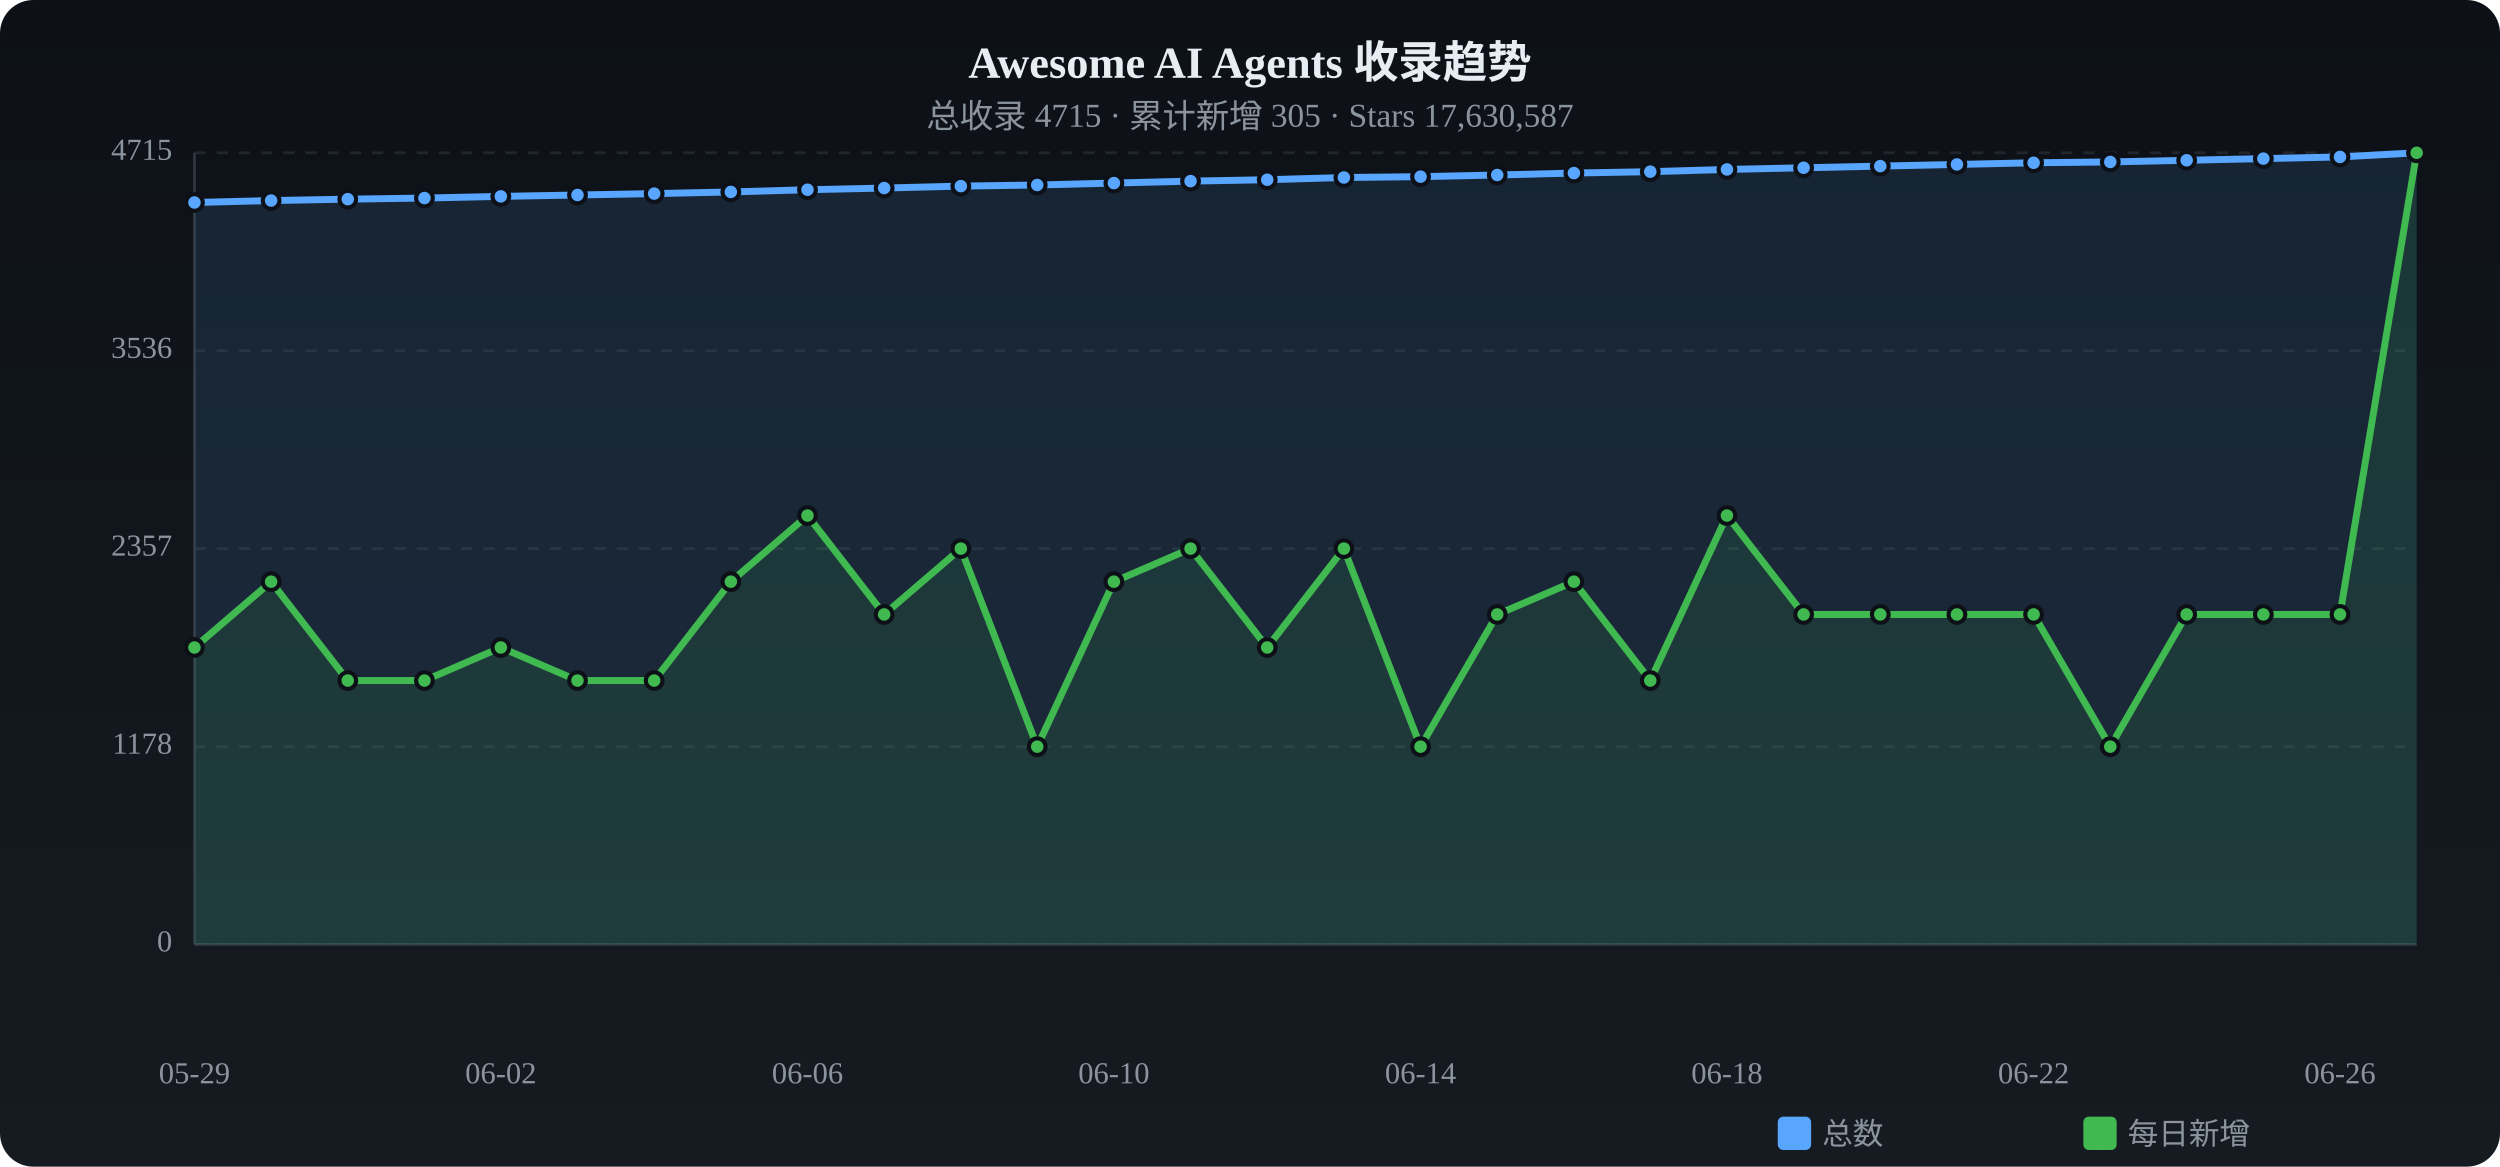
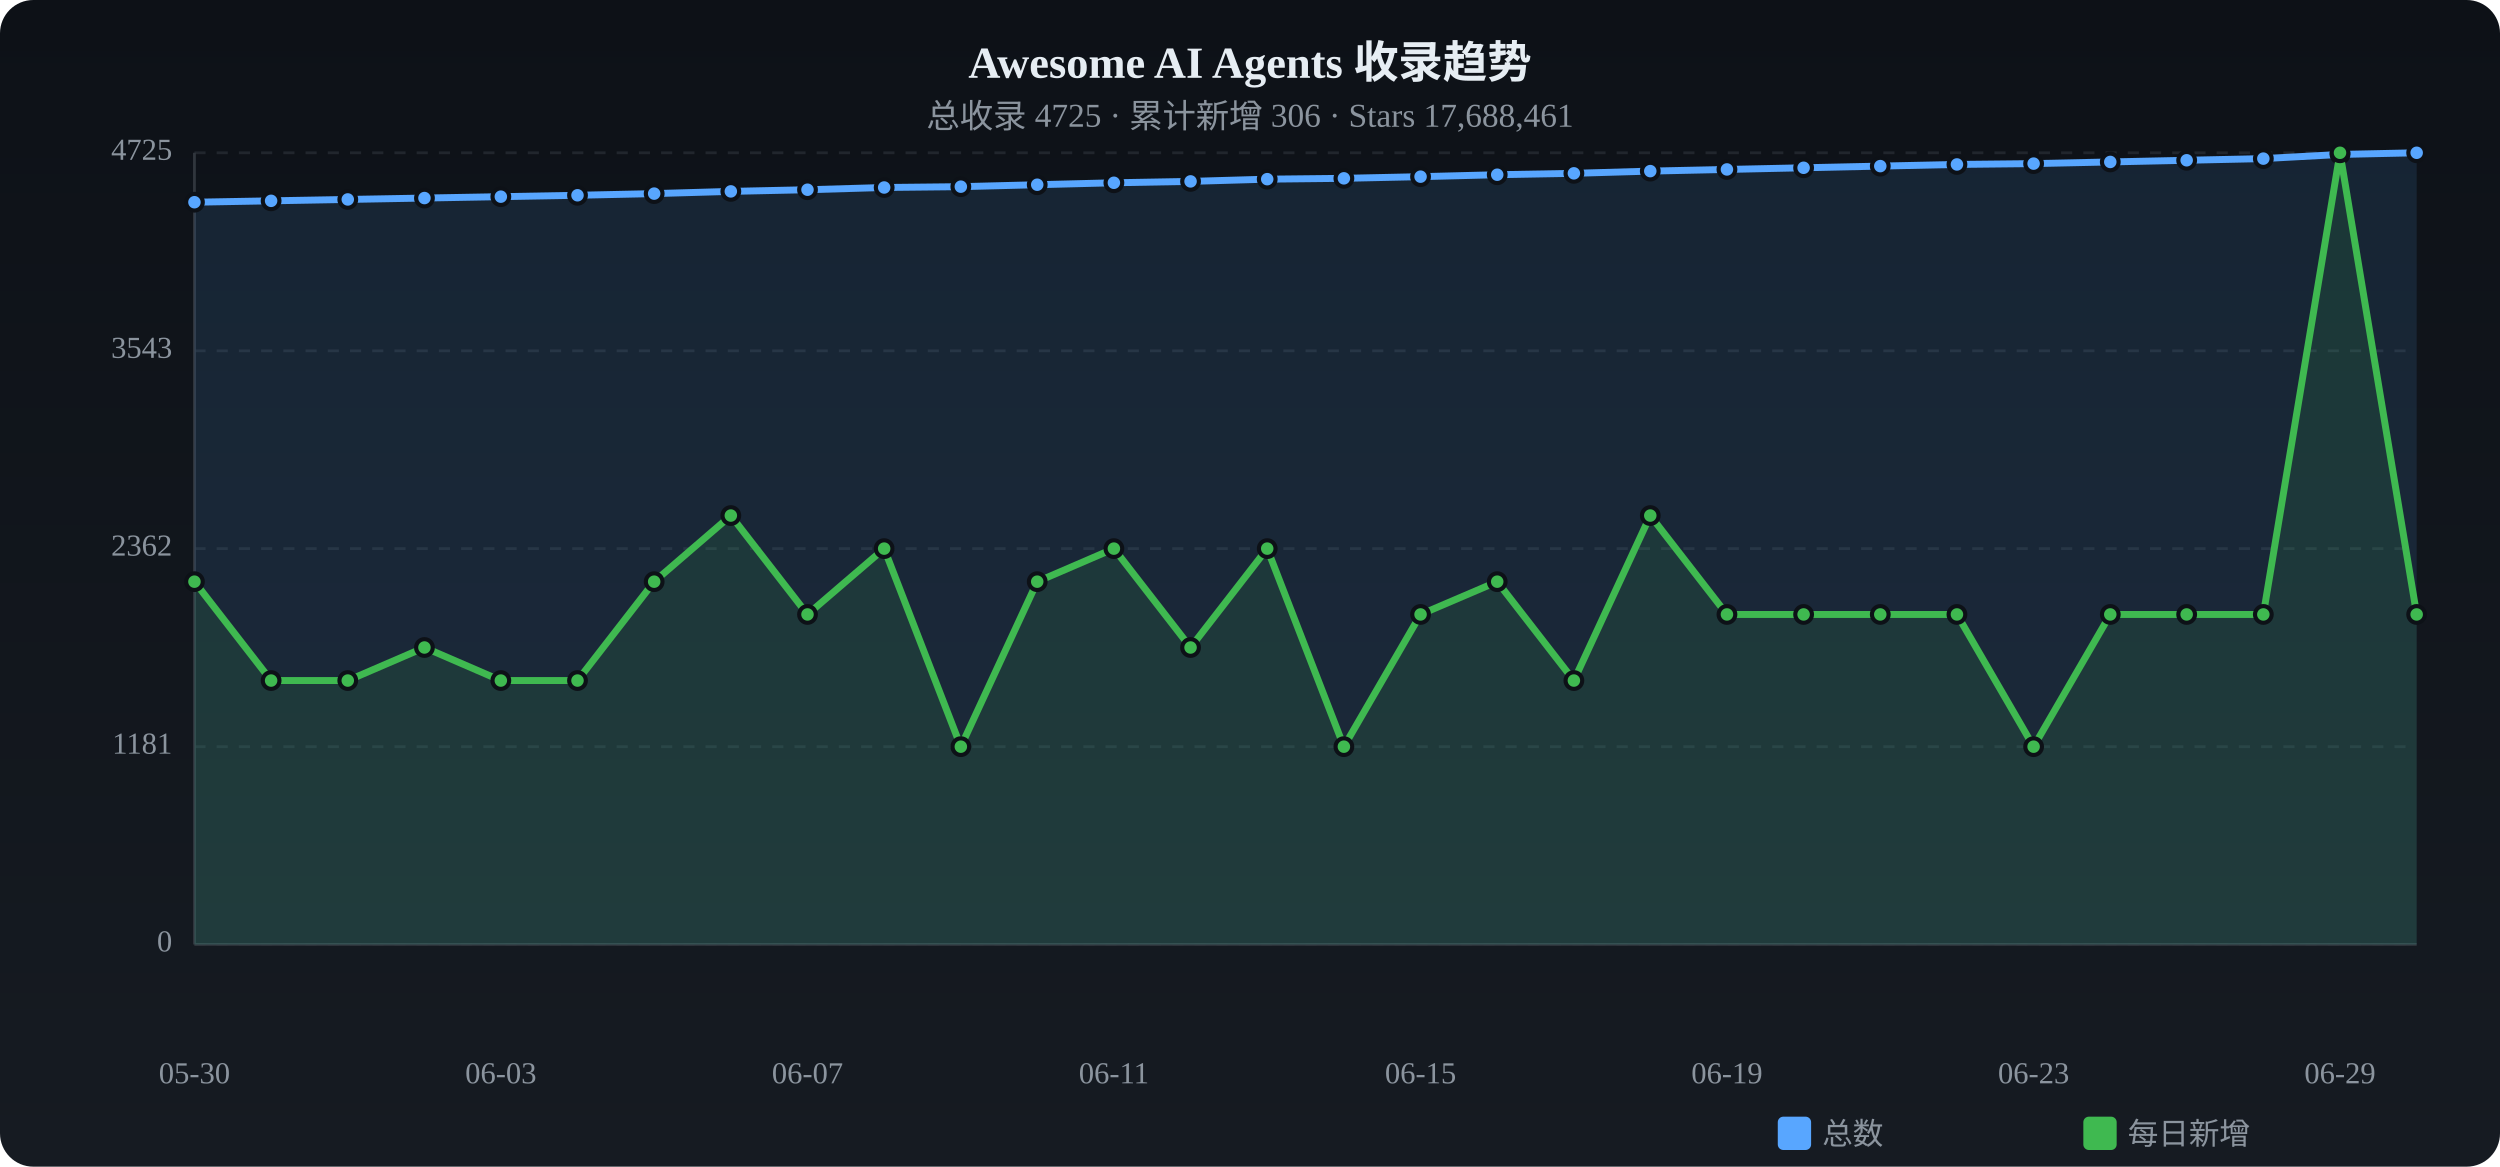
<svg xmlns="http://www.w3.org/2000/svg" viewBox="0 0 900 420" width="900" height="420">
  <defs>
    <linearGradient id="tbg" x1="0%" y1="0%" x2="0%" y2="100%">
      <stop offset="0%" stop-color="#0d1117" />
      <stop offset="100%" stop-color="#161b22" />
    </linearGradient>
  </defs>
  <rect width="900" height="420" rx="12" fill="url(#tbg)" />
  <text x="450.0" y="28" text-anchor="middle" fill="#e6edf3" font-size="16" font-weight="bold">Awesome AI Agents 收录趋势</text>
-   <text x="450.0" y="46" text-anchor="middle" fill="#8b949e" font-size="12">总收录 4715 · 累计新增 305 · Stars 17,630,587</text>
+   <text x="450.0" y="46" text-anchor="middle" fill="#8b949e" font-size="12">总收录 4725 · 累计新增 306 · Stars 17,688,461</text>
  <text x="62" y="340.0" text-anchor="end" fill="#8b949e" font-size="11" dominant-baseline="middle">0</text>
  <line x1="70" y1="340.0" x2="870" y2="340.0" stroke="#21262d" stroke-dasharray="4 4" />
-   <text x="62" y="268.8" text-anchor="end" fill="#8b949e" font-size="11" dominant-baseline="middle">1178</text>
+   <text x="62" y="268.8" text-anchor="end" fill="#8b949e" font-size="11" dominant-baseline="middle">1181</text>
  <line x1="70" y1="268.8" x2="870" y2="268.8" stroke="#21262d" stroke-dasharray="4 4" />
-   <text x="62" y="197.5" text-anchor="end" fill="#8b949e" font-size="11" dominant-baseline="middle">2357</text>
+   <text x="62" y="197.5" text-anchor="end" fill="#8b949e" font-size="11" dominant-baseline="middle">2362</text>
  <line x1="70" y1="197.5" x2="870" y2="197.5" stroke="#21262d" stroke-dasharray="4 4" />
-   <text x="62" y="126.3" text-anchor="end" fill="#8b949e" font-size="11" dominant-baseline="middle">3536</text>
+   <text x="62" y="126.3" text-anchor="end" fill="#8b949e" font-size="11" dominant-baseline="middle">3543</text>
  <line x1="70" y1="126.3" x2="870" y2="126.3" stroke="#21262d" stroke-dasharray="4 4" />
-   <text x="62" y="55.0" text-anchor="end" fill="#8b949e" font-size="11" dominant-baseline="middle">4715</text>
+   <text x="62" y="55.0" text-anchor="end" fill="#8b949e" font-size="11" dominant-baseline="middle">4725</text>
  <line x1="70" y1="55.0" x2="870" y2="55.0" stroke="#21262d" stroke-dasharray="4 4" />
  <line x1="70" y1="55" x2="70" y2="340" stroke="#30363d" />
  <line x1="70" y1="340" x2="870" y2="340" stroke="#30363d" />
-   <path d="M70.0,72.9 L97.6,72.2 L125.2,71.7 L152.8,71.3 L180.3,70.7 L207.9,70.2 L235.5,69.7 L263.1,69.1 L290.7,68.3 L318.3,67.7 L345.9,67.0 L373.4,66.6 L401.0,65.9 L428.6,65.2 L456.2,64.7 L483.8,63.9 L511.4,63.6 L539.0,63.0 L566.6,62.3 L594.1,61.8 L621.7,61.0 L649.3,60.4 L676.9,59.8 L704.5,59.2 L732.1,58.6 L759.7,58.3 L787.2,57.7 L814.8,57.1 L842.4,56.5 L870.0,55.0 L870.0,340 L70.0,340 Z" fill="#58a6ff" opacity="0.12" />
-   <polyline points="70.0,72.9 97.6,72.2 125.2,71.7 152.8,71.3 180.3,70.7 207.9,70.2 235.5,69.7 263.1,69.1 290.7,68.3 318.3,67.7 345.9,67.0 373.4,66.6 401.0,65.9 428.6,65.2 456.2,64.7 483.8,63.9 511.4,63.6 539.0,63.0 566.6,62.3 594.1,61.8 621.7,61.0 649.3,60.4 676.9,59.8 704.5,59.2 732.1,58.6 759.7,58.3 787.2,57.7 814.8,57.1 842.4,56.5 870.0,55.0" fill="none" stroke="#58a6ff" stroke-width="2.5" stroke-linecap="round" stroke-linejoin="round" />
-   <circle cx="70.0" cy="72.9" r="3" fill="#58a6ff" stroke="#0d1117" stroke-width="1.5" />
-   <circle cx="97.6" cy="72.2" r="3" fill="#58a6ff" stroke="#0d1117" stroke-width="1.5" />
-   <circle cx="125.2" cy="71.7" r="3" fill="#58a6ff" stroke="#0d1117" stroke-width="1.5" />
+   <path d="M70.0,72.8 L97.6,72.3 L125.2,71.8 L152.8,71.3 L180.3,70.8 L207.9,70.3 L235.5,69.7 L263.1,68.9 L290.7,68.3 L318.3,67.5 L345.9,67.2 L373.4,66.5 L401.0,65.8 L428.6,65.3 L456.2,64.5 L483.8,64.2 L511.4,63.6 L539.0,62.9 L566.6,62.4 L594.1,61.6 L621.7,61.0 L649.3,60.4 L676.9,59.8 L704.5,59.2 L732.1,58.9 L759.7,58.3 L787.2,57.7 L814.8,57.1 L842.4,55.6 L870.0,55.0 L870.0,340 L70.0,340 Z" fill="#58a6ff" opacity="0.12" />
+   <polyline points="70.0,72.8 97.6,72.3 125.2,71.8 152.8,71.3 180.3,70.8 207.9,70.3 235.5,69.7 263.1,68.9 290.7,68.3 318.3,67.5 345.9,67.2 373.4,66.5 401.0,65.8 428.6,65.3 456.2,64.5 483.8,64.2 511.4,63.6 539.0,62.9 566.6,62.4 594.1,61.6 621.7,61.0 649.3,60.4 676.9,59.8 704.5,59.2 732.1,58.9 759.7,58.3 787.2,57.7 814.8,57.1 842.4,55.6 870.0,55.0" fill="none" stroke="#58a6ff" stroke-width="2.5" stroke-linecap="round" stroke-linejoin="round" />
+   <circle cx="70.0" cy="72.8" r="3" fill="#58a6ff" stroke="#0d1117" stroke-width="1.5" />
+   <circle cx="97.6" cy="72.3" r="3" fill="#58a6ff" stroke="#0d1117" stroke-width="1.5" />
+   <circle cx="125.2" cy="71.8" r="3" fill="#58a6ff" stroke="#0d1117" stroke-width="1.5" />
  <circle cx="152.8" cy="71.3" r="3" fill="#58a6ff" stroke="#0d1117" stroke-width="1.5" />
-   <circle cx="180.3" cy="70.7" r="3" fill="#58a6ff" stroke="#0d1117" stroke-width="1.5" />
-   <circle cx="207.9" cy="70.2" r="3" fill="#58a6ff" stroke="#0d1117" stroke-width="1.5" />
+   <circle cx="180.3" cy="70.8" r="3" fill="#58a6ff" stroke="#0d1117" stroke-width="1.5" />
+   <circle cx="207.9" cy="70.3" r="3" fill="#58a6ff" stroke="#0d1117" stroke-width="1.5" />
  <circle cx="235.5" cy="69.7" r="3" fill="#58a6ff" stroke="#0d1117" stroke-width="1.5" />
-   <circle cx="263.1" cy="69.1" r="3" fill="#58a6ff" stroke="#0d1117" stroke-width="1.5" />
+   <circle cx="263.1" cy="68.9" r="3" fill="#58a6ff" stroke="#0d1117" stroke-width="1.5" />
  <circle cx="290.7" cy="68.3" r="3" fill="#58a6ff" stroke="#0d1117" stroke-width="1.5" />
-   <circle cx="318.3" cy="67.7" r="3" fill="#58a6ff" stroke="#0d1117" stroke-width="1.5" />
-   <circle cx="345.9" cy="67.0" r="3" fill="#58a6ff" stroke="#0d1117" stroke-width="1.5" />
-   <circle cx="373.4" cy="66.6" r="3" fill="#58a6ff" stroke="#0d1117" stroke-width="1.5" />
-   <circle cx="401.0" cy="65.9" r="3" fill="#58a6ff" stroke="#0d1117" stroke-width="1.5" />
-   <circle cx="428.6" cy="65.2" r="3" fill="#58a6ff" stroke="#0d1117" stroke-width="1.5" />
-   <circle cx="456.2" cy="64.7" r="3" fill="#58a6ff" stroke="#0d1117" stroke-width="1.5" />
-   <circle cx="483.8" cy="63.9" r="3" fill="#58a6ff" stroke="#0d1117" stroke-width="1.5" />
+   <circle cx="318.3" cy="67.5" r="3" fill="#58a6ff" stroke="#0d1117" stroke-width="1.5" />
+   <circle cx="345.9" cy="67.2" r="3" fill="#58a6ff" stroke="#0d1117" stroke-width="1.5" />
+   <circle cx="373.4" cy="66.5" r="3" fill="#58a6ff" stroke="#0d1117" stroke-width="1.5" />
+   <circle cx="401.0" cy="65.8" r="3" fill="#58a6ff" stroke="#0d1117" stroke-width="1.5" />
+   <circle cx="428.6" cy="65.3" r="3" fill="#58a6ff" stroke="#0d1117" stroke-width="1.5" />
+   <circle cx="456.2" cy="64.5" r="3" fill="#58a6ff" stroke="#0d1117" stroke-width="1.5" />
+   <circle cx="483.8" cy="64.2" r="3" fill="#58a6ff" stroke="#0d1117" stroke-width="1.5" />
  <circle cx="511.4" cy="63.6" r="3" fill="#58a6ff" stroke="#0d1117" stroke-width="1.5" />
-   <circle cx="539.0" cy="63.0" r="3" fill="#58a6ff" stroke="#0d1117" stroke-width="1.5" />
-   <circle cx="566.6" cy="62.3" r="3" fill="#58a6ff" stroke="#0d1117" stroke-width="1.5" />
-   <circle cx="594.1" cy="61.8" r="3" fill="#58a6ff" stroke="#0d1117" stroke-width="1.5" />
+   <circle cx="539.0" cy="62.9" r="3" fill="#58a6ff" stroke="#0d1117" stroke-width="1.5" />
+   <circle cx="566.6" cy="62.4" r="3" fill="#58a6ff" stroke="#0d1117" stroke-width="1.5" />
+   <circle cx="594.1" cy="61.6" r="3" fill="#58a6ff" stroke="#0d1117" stroke-width="1.5" />
  <circle cx="621.7" cy="61.0" r="3" fill="#58a6ff" stroke="#0d1117" stroke-width="1.5" />
  <circle cx="649.3" cy="60.4" r="3" fill="#58a6ff" stroke="#0d1117" stroke-width="1.5" />
  <circle cx="676.9" cy="59.8" r="3" fill="#58a6ff" stroke="#0d1117" stroke-width="1.5" />
  <circle cx="704.5" cy="59.2" r="3" fill="#58a6ff" stroke="#0d1117" stroke-width="1.5" />
-   <circle cx="732.1" cy="58.6" r="3" fill="#58a6ff" stroke="#0d1117" stroke-width="1.5" />
+   <circle cx="732.1" cy="58.9" r="3" fill="#58a6ff" stroke="#0d1117" stroke-width="1.5" />
  <circle cx="759.7" cy="58.3" r="3" fill="#58a6ff" stroke="#0d1117" stroke-width="1.5" />
  <circle cx="787.2" cy="57.7" r="3" fill="#58a6ff" stroke="#0d1117" stroke-width="1.5" />
  <circle cx="814.8" cy="57.1" r="3" fill="#58a6ff" stroke="#0d1117" stroke-width="1.5" />
-   <circle cx="842.4" cy="56.5" r="3" fill="#58a6ff" stroke="#0d1117" stroke-width="1.5" />
+   <circle cx="842.4" cy="55.6" r="3" fill="#58a6ff" stroke="#0d1117" stroke-width="1.5" />
  <circle cx="870.0" cy="55.0" r="3" fill="#58a6ff" stroke="#0d1117" stroke-width="1.5" />
-   <path d="M70.0,233.1 L97.6,209.4 L125.2,245.0 L152.8,245.0 L180.3,233.1 L207.9,245.0 L235.5,245.0 L263.1,209.4 L290.7,185.6 L318.3,221.2 L345.9,197.5 L373.4,268.8 L401.0,209.4 L428.6,197.5 L456.2,233.1 L483.8,197.5 L511.4,268.8 L539.0,221.2 L566.6,209.4 L594.1,245.0 L621.7,185.6 L649.3,221.2 L676.9,221.2 L704.5,221.2 L732.1,221.2 L759.7,268.8 L787.2,221.2 L814.8,221.2 L842.4,221.2 L870.0,55.0 L870.0,340 L70.0,340 Z" fill="#3fb950" opacity="0.12" />
-   <polyline points="70.0,233.1 97.6,209.4 125.2,245.0 152.8,245.0 180.3,233.1 207.9,245.0 235.5,245.0 263.1,209.4 290.7,185.6 318.3,221.2 345.9,197.5 373.4,268.8 401.0,209.4 428.6,197.5 456.2,233.1 483.8,197.5 511.4,268.8 539.0,221.2 566.6,209.4 594.1,245.0 621.7,185.6 649.3,221.2 676.9,221.2 704.5,221.2 732.1,221.2 759.7,268.8 787.2,221.2 814.8,221.2 842.4,221.2 870.0,55.0" fill="none" stroke="#3fb950" stroke-width="2.5" stroke-linecap="round" stroke-linejoin="round" />
-   <circle cx="70.0" cy="233.1" r="3" fill="#3fb950" stroke="#0d1117" stroke-width="1.5" />
-   <circle cx="97.6" cy="209.4" r="3" fill="#3fb950" stroke="#0d1117" stroke-width="1.5" />
+   <path d="M70.0,209.4 L97.6,245.0 L125.2,245.0 L152.8,233.1 L180.3,245.0 L207.9,245.0 L235.5,209.4 L263.1,185.6 L290.7,221.2 L318.3,197.5 L345.9,268.8 L373.4,209.4 L401.0,197.5 L428.6,233.1 L456.2,197.5 L483.8,268.8 L511.4,221.2 L539.0,209.4 L566.6,245.0 L594.1,185.6 L621.7,221.2 L649.3,221.2 L676.9,221.2 L704.5,221.2 L732.1,268.8 L759.7,221.2 L787.2,221.2 L814.8,221.2 L842.4,55.0 L870.0,221.2 L870.0,340 L70.0,340 Z" fill="#3fb950" opacity="0.12" />
+   <polyline points="70.0,209.4 97.6,245.0 125.2,245.0 152.8,233.1 180.3,245.0 207.9,245.0 235.5,209.4 263.1,185.6 290.7,221.2 318.3,197.5 345.9,268.8 373.4,209.4 401.0,197.5 428.6,233.1 456.2,197.5 483.8,268.8 511.4,221.2 539.0,209.4 566.6,245.0 594.1,185.6 621.7,221.2 649.3,221.2 676.9,221.2 704.5,221.2 732.1,268.8 759.7,221.2 787.2,221.2 814.8,221.2 842.4,55.0 870.0,221.2" fill="none" stroke="#3fb950" stroke-width="2.5" stroke-linecap="round" stroke-linejoin="round" />
+   <circle cx="70.0" cy="209.4" r="3" fill="#3fb950" stroke="#0d1117" stroke-width="1.5" />
+   <circle cx="97.6" cy="245.0" r="3" fill="#3fb950" stroke="#0d1117" stroke-width="1.5" />
  <circle cx="125.2" cy="245.0" r="3" fill="#3fb950" stroke="#0d1117" stroke-width="1.5" />
-   <circle cx="152.8" cy="245.0" r="3" fill="#3fb950" stroke="#0d1117" stroke-width="1.5" />
-   <circle cx="180.3" cy="233.1" r="3" fill="#3fb950" stroke="#0d1117" stroke-width="1.5" />
+   <circle cx="152.8" cy="233.1" r="3" fill="#3fb950" stroke="#0d1117" stroke-width="1.5" />
+   <circle cx="180.3" cy="245.0" r="3" fill="#3fb950" stroke="#0d1117" stroke-width="1.5" />
  <circle cx="207.9" cy="245.0" r="3" fill="#3fb950" stroke="#0d1117" stroke-width="1.5" />
-   <circle cx="235.5" cy="245.0" r="3" fill="#3fb950" stroke="#0d1117" stroke-width="1.5" />
-   <circle cx="263.1" cy="209.4" r="3" fill="#3fb950" stroke="#0d1117" stroke-width="1.5" />
-   <circle cx="290.7" cy="185.6" r="3" fill="#3fb950" stroke="#0d1117" stroke-width="1.5" />
-   <circle cx="318.3" cy="221.2" r="3" fill="#3fb950" stroke="#0d1117" stroke-width="1.5" />
-   <circle cx="345.9" cy="197.5" r="3" fill="#3fb950" stroke="#0d1117" stroke-width="1.5" />
-   <circle cx="373.4" cy="268.8" r="3" fill="#3fb950" stroke="#0d1117" stroke-width="1.5" />
-   <circle cx="401.0" cy="209.4" r="3" fill="#3fb950" stroke="#0d1117" stroke-width="1.5" />
-   <circle cx="428.6" cy="197.5" r="3" fill="#3fb950" stroke="#0d1117" stroke-width="1.5" />
-   <circle cx="456.2" cy="233.1" r="3" fill="#3fb950" stroke="#0d1117" stroke-width="1.5" />
-   <circle cx="483.8" cy="197.5" r="3" fill="#3fb950" stroke="#0d1117" stroke-width="1.5" />
-   <circle cx="511.4" cy="268.8" r="3" fill="#3fb950" stroke="#0d1117" stroke-width="1.5" />
-   <circle cx="539.0" cy="221.2" r="3" fill="#3fb950" stroke="#0d1117" stroke-width="1.5" />
-   <circle cx="566.6" cy="209.4" r="3" fill="#3fb950" stroke="#0d1117" stroke-width="1.5" />
-   <circle cx="594.1" cy="245.0" r="3" fill="#3fb950" stroke="#0d1117" stroke-width="1.5" />
-   <circle cx="621.7" cy="185.6" r="3" fill="#3fb950" stroke="#0d1117" stroke-width="1.5" />
+   <circle cx="235.5" cy="209.4" r="3" fill="#3fb950" stroke="#0d1117" stroke-width="1.5" />
+   <circle cx="263.1" cy="185.6" r="3" fill="#3fb950" stroke="#0d1117" stroke-width="1.5" />
+   <circle cx="290.7" cy="221.2" r="3" fill="#3fb950" stroke="#0d1117" stroke-width="1.5" />
+   <circle cx="318.3" cy="197.5" r="3" fill="#3fb950" stroke="#0d1117" stroke-width="1.5" />
+   <circle cx="345.9" cy="268.8" r="3" fill="#3fb950" stroke="#0d1117" stroke-width="1.5" />
+   <circle cx="373.4" cy="209.4" r="3" fill="#3fb950" stroke="#0d1117" stroke-width="1.5" />
+   <circle cx="401.0" cy="197.5" r="3" fill="#3fb950" stroke="#0d1117" stroke-width="1.5" />
+   <circle cx="428.6" cy="233.1" r="3" fill="#3fb950" stroke="#0d1117" stroke-width="1.5" />
+   <circle cx="456.2" cy="197.5" r="3" fill="#3fb950" stroke="#0d1117" stroke-width="1.5" />
+   <circle cx="483.8" cy="268.8" r="3" fill="#3fb950" stroke="#0d1117" stroke-width="1.5" />
+   <circle cx="511.4" cy="221.2" r="3" fill="#3fb950" stroke="#0d1117" stroke-width="1.5" />
+   <circle cx="539.0" cy="209.4" r="3" fill="#3fb950" stroke="#0d1117" stroke-width="1.5" />
+   <circle cx="566.6" cy="245.0" r="3" fill="#3fb950" stroke="#0d1117" stroke-width="1.5" />
+   <circle cx="594.1" cy="185.6" r="3" fill="#3fb950" stroke="#0d1117" stroke-width="1.5" />
+   <circle cx="621.7" cy="221.2" r="3" fill="#3fb950" stroke="#0d1117" stroke-width="1.5" />
  <circle cx="649.3" cy="221.2" r="3" fill="#3fb950" stroke="#0d1117" stroke-width="1.5" />
  <circle cx="676.9" cy="221.2" r="3" fill="#3fb950" stroke="#0d1117" stroke-width="1.5" />
  <circle cx="704.5" cy="221.2" r="3" fill="#3fb950" stroke="#0d1117" stroke-width="1.5" />
-   <circle cx="732.1" cy="221.2" r="3" fill="#3fb950" stroke="#0d1117" stroke-width="1.5" />
-   <circle cx="759.7" cy="268.8" r="3" fill="#3fb950" stroke="#0d1117" stroke-width="1.5" />
+   <circle cx="732.1" cy="268.8" r="3" fill="#3fb950" stroke="#0d1117" stroke-width="1.5" />
+   <circle cx="759.7" cy="221.2" r="3" fill="#3fb950" stroke="#0d1117" stroke-width="1.5" />
  <circle cx="787.2" cy="221.2" r="3" fill="#3fb950" stroke="#0d1117" stroke-width="1.5" />
  <circle cx="814.8" cy="221.2" r="3" fill="#3fb950" stroke="#0d1117" stroke-width="1.5" />
-   <circle cx="842.4" cy="221.2" r="3" fill="#3fb950" stroke="#0d1117" stroke-width="1.5" />
-   <circle cx="870.0" cy="55.0" r="3" fill="#3fb950" stroke="#0d1117" stroke-width="1.5" />
-   <text x="70.0" y="390" text-anchor="middle" fill="#8b949e" font-size="11">05-29</text>
-   <text x="180.3" y="390" text-anchor="middle" fill="#8b949e" font-size="11">06-02</text>
-   <text x="290.7" y="390" text-anchor="middle" fill="#8b949e" font-size="11">06-06</text>
-   <text x="401.0" y="390" text-anchor="middle" fill="#8b949e" font-size="11">06-10</text>
-   <text x="511.4" y="390" text-anchor="middle" fill="#8b949e" font-size="11">06-14</text>
-   <text x="621.7" y="390" text-anchor="middle" fill="#8b949e" font-size="11">06-18</text>
-   <text x="732.1" y="390" text-anchor="middle" fill="#8b949e" font-size="11">06-22</text>
-   <text x="842.4" y="390" text-anchor="middle" fill="#8b949e" font-size="11">06-26</text>
+   <circle cx="842.4" cy="55.0" r="3" fill="#3fb950" stroke="#0d1117" stroke-width="1.5" />
+   <circle cx="870.0" cy="221.2" r="3" fill="#3fb950" stroke="#0d1117" stroke-width="1.5" />
+   <text x="70.0" y="390" text-anchor="middle" fill="#8b949e" font-size="11">05-30</text>
+   <text x="180.3" y="390" text-anchor="middle" fill="#8b949e" font-size="11">06-03</text>
+   <text x="290.7" y="390" text-anchor="middle" fill="#8b949e" font-size="11">06-07</text>
+   <text x="401.0" y="390" text-anchor="middle" fill="#8b949e" font-size="11">06-11</text>
+   <text x="511.4" y="390" text-anchor="middle" fill="#8b949e" font-size="11">06-15</text>
+   <text x="621.7" y="390" text-anchor="middle" fill="#8b949e" font-size="11">06-19</text>
+   <text x="732.1" y="390" text-anchor="middle" fill="#8b949e" font-size="11">06-23</text>
+   <text x="842.4" y="390" text-anchor="middle" fill="#8b949e" font-size="11">06-29</text>
  <rect x="640" y="402" width="12" height="12" rx="2" fill="#58a6ff" />
  <text x="656" y="412" fill="#8b949e" font-size="11">总数</text>
  <rect x="750" y="402" width="12" height="12" rx="2" fill="#3fb950" />
  <text x="766" y="412" fill="#8b949e" font-size="11">每日新增</text>
</svg>
